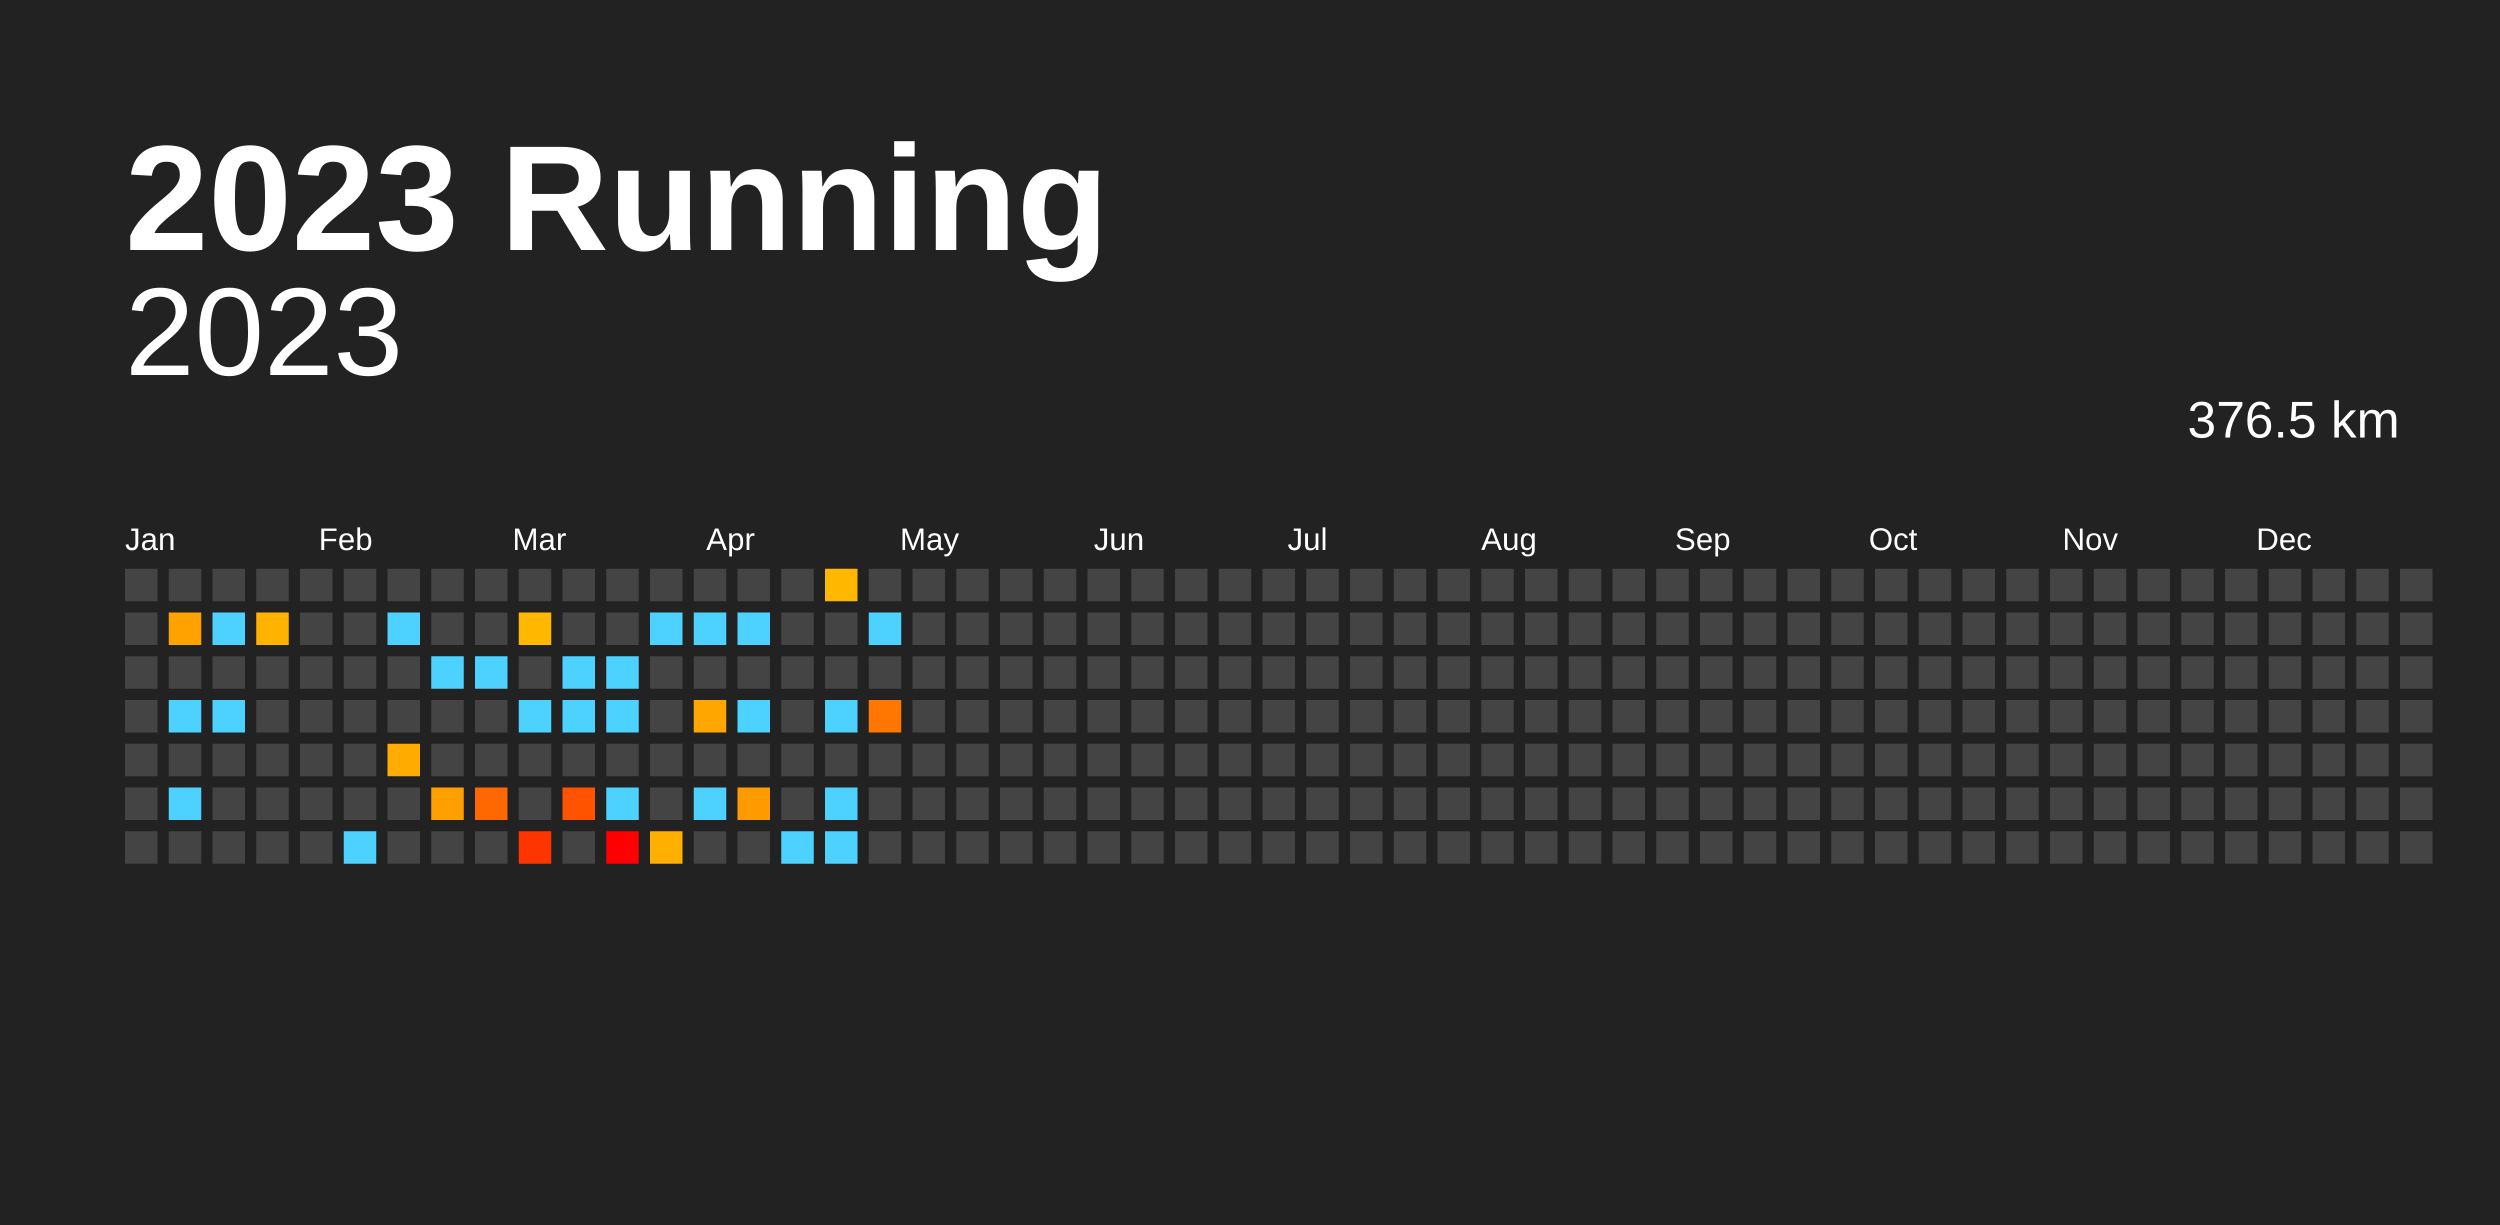
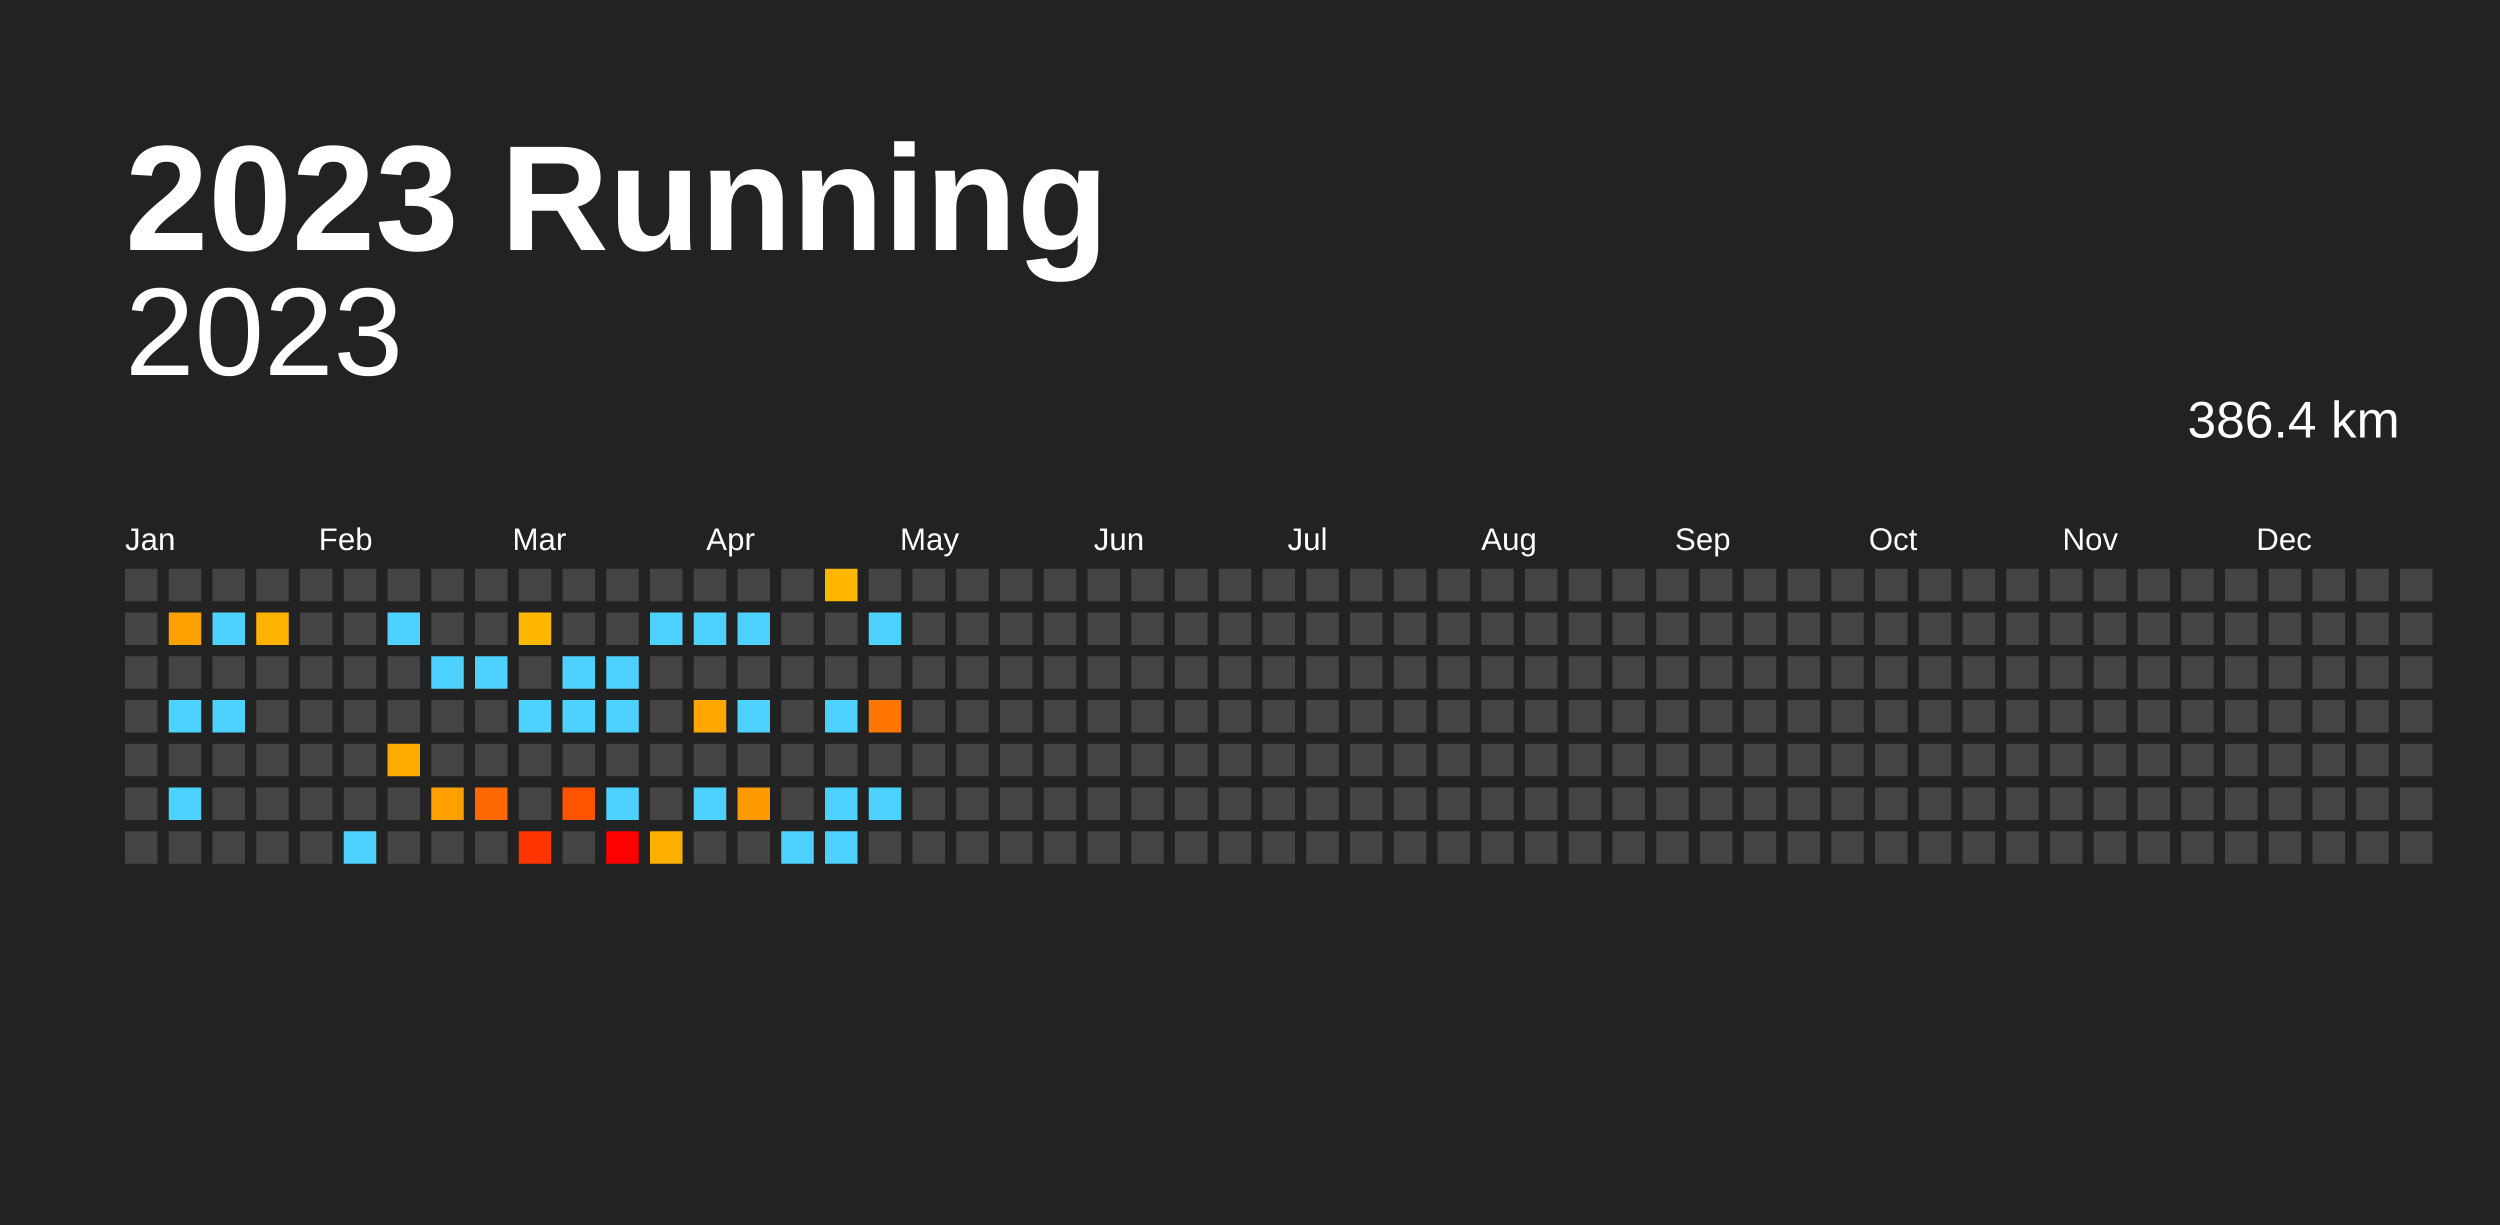
<svg xmlns="http://www.w3.org/2000/svg" baseProfile="full" height="98mm" version="1.1" viewBox="0,0,200,98" width="200mm">
  <defs />
  <rect fill="#222222" height="98" width="200" x="0" y="0" />
  <text fill="#FFFFFF" style="font-size:12px; font-family:Arial; font-weight:bold;" x="10" y="20">2023 Running</text>
  <text alignment-baseline="hanging" fill="#FFFFFF" style="font-size:10.0px; font-family:Arial;" x="10" y="30">2023</text>
-   <text alignment-baseline="hanging" fill="#FFFFFF" style="font-size:4.125px; font-family:Arial;" x="175" y="35">376.5 km</text>
+   <text alignment-baseline="hanging" fill="#FFFFFF" style="font-size:4.125px; font-family:Arial;" x="175" y="35">386.4 km</text>
  <text fill="#FFFFFF" style="font-size:2.5px; font-family:Arial" x="10.0" y="44">Jan</text>
  <text fill="#FFFFFF" style="font-size:2.5px; font-family:Arial" x="25.5" y="44">Feb</text>
  <text fill="#FFFFFF" style="font-size:2.5px; font-family:Arial" x="41.0" y="44">Mar</text>
  <text fill="#FFFFFF" style="font-size:2.5px; font-family:Arial" x="56.5" y="44">Apr</text>
  <text fill="#FFFFFF" style="font-size:2.5px; font-family:Arial" x="72.0" y="44">May</text>
  <text fill="#FFFFFF" style="font-size:2.5px; font-family:Arial" x="87.5" y="44">Jun</text>
  <text fill="#FFFFFF" style="font-size:2.5px; font-family:Arial" x="103.0" y="44">Jul</text>
  <text fill="#FFFFFF" style="font-size:2.5px; font-family:Arial" x="118.5" y="44">Aug</text>
  <text fill="#FFFFFF" style="font-size:2.5px; font-family:Arial" x="134.0" y="44">Sep</text>
  <text fill="#FFFFFF" style="font-size:2.5px; font-family:Arial" x="149.5" y="44">Oct</text>
  <text fill="#FFFFFF" style="font-size:2.5px; font-family:Arial" x="165.0" y="44">Nov</text>
  <text fill="#FFFFFF" style="font-size:2.5px; font-family:Arial" x="180.5" y="44">Dec</text>
  <rect fill="#444444" height="2.6" width="2.6" x="10.0" y="45.5" />
  <rect fill="#444444" height="2.6" width="2.6" x="10.0" y="49.0" />
  <rect fill="#444444" height="2.6" width="2.6" x="10.0" y="52.5" />
  <rect fill="#444444" height="2.6" width="2.6" x="10.0" y="56.0" />
  <rect fill="#444444" height="2.6" width="2.6" x="10.0" y="59.5" />
  <rect fill="#444444" height="2.6" width="2.6" x="10.0" y="63.0" />
  <rect fill="#444444" height="2.6" width="2.6" x="10.0" y="66.5" />
  <rect fill="#444444" height="2.6" width="2.6" x="13.5" y="45.5" />
  <rect fill="#ffa200" height="2.6" width="2.6" x="13.5" y="49.0" />
  <rect fill="#444444" height="2.6" width="2.6" x="13.5" y="52.5" />
  <rect fill="#4dd2ff" height="2.6" width="2.6" x="13.5" y="56.0" />
  <rect fill="#444444" height="2.6" width="2.6" x="13.5" y="59.5" />
  <rect fill="#4dd2ff" height="2.6" width="2.6" x="13.5" y="63.0" />
  <rect fill="#444444" height="2.6" width="2.6" x="13.5" y="66.5" />
  <rect fill="#444444" height="2.6" width="2.6" x="17.0" y="45.5" />
  <rect fill="#4dd2ff" height="2.6" width="2.6" x="17.0" y="49.0" />
  <rect fill="#444444" height="2.6" width="2.6" x="17.0" y="52.5" />
  <rect fill="#4dd2ff" height="2.6" width="2.6" x="17.0" y="56.0" />
  <rect fill="#444444" height="2.6" width="2.6" x="17.0" y="59.5" />
  <rect fill="#444444" height="2.6" width="2.6" x="17.0" y="63.0" />
  <rect fill="#444444" height="2.6" width="2.6" x="17.0" y="66.5" />
  <rect fill="#444444" height="2.6" width="2.6" x="20.5" y="45.5" />
  <rect fill="#ffb200" height="2.6" width="2.6" x="20.5" y="49.0" />
  <rect fill="#444444" height="2.6" width="2.6" x="20.5" y="52.5" />
  <rect fill="#444444" height="2.6" width="2.6" x="20.5" y="56.0" />
  <rect fill="#444444" height="2.6" width="2.6" x="20.5" y="59.5" />
  <rect fill="#444444" height="2.6" width="2.6" x="20.5" y="63.0" />
  <rect fill="#444444" height="2.6" width="2.6" x="20.5" y="66.5" />
  <rect fill="#444444" height="2.6" width="2.6" x="24.0" y="45.5" />
  <rect fill="#444444" height="2.6" width="2.6" x="24.0" y="49.0" />
  <rect fill="#444444" height="2.6" width="2.6" x="24.0" y="52.5" />
  <rect fill="#444444" height="2.6" width="2.6" x="24.0" y="56.0" />
  <rect fill="#444444" height="2.6" width="2.6" x="24.0" y="59.5" />
  <rect fill="#444444" height="2.6" width="2.6" x="24.0" y="63.0" />
  <rect fill="#444444" height="2.6" width="2.6" x="24.0" y="66.5" />
  <rect fill="#444444" height="2.6" width="2.6" x="27.5" y="45.5" />
  <rect fill="#444444" height="2.6" width="2.6" x="27.5" y="49.0" />
  <rect fill="#444444" height="2.6" width="2.6" x="27.5" y="52.5" />
  <rect fill="#444444" height="2.6" width="2.6" x="27.5" y="56.0" />
  <rect fill="#444444" height="2.6" width="2.6" x="27.5" y="59.5" />
  <rect fill="#444444" height="2.6" width="2.6" x="27.5" y="63.0" />
  <rect fill="#4dd2ff" height="2.6" width="2.6" x="27.5" y="66.5" />
  <rect fill="#444444" height="2.6" width="2.6" x="31.0" y="45.5" />
  <rect fill="#4dd2ff" height="2.6" width="2.6" x="31.0" y="49.0" />
  <rect fill="#444444" height="2.6" width="2.6" x="31.0" y="52.5" />
  <rect fill="#444444" height="2.6" width="2.6" x="31.0" y="56.0" />
  <rect fill="#ffab00" height="2.6" width="2.6" x="31.0" y="59.5" />
  <rect fill="#444444" height="2.6" width="2.6" x="31.0" y="63.0" />
  <rect fill="#444444" height="2.6" width="2.6" x="31.0" y="66.5" />
  <rect fill="#444444" height="2.6" width="2.6" x="34.5" y="45.5" />
  <rect fill="#444444" height="2.6" width="2.6" x="34.5" y="49.0" />
  <rect fill="#4dd2ff" height="2.6" width="2.6" x="34.5" y="52.5" />
  <rect fill="#444444" height="2.6" width="2.6" x="34.5" y="56.0" />
  <rect fill="#444444" height="2.6" width="2.6" x="34.5" y="59.5" />
  <rect fill="#ff9f00" height="2.6" width="2.6" x="34.5" y="63.0" />
  <rect fill="#444444" height="2.6" width="2.6" x="34.5" y="66.5" />
  <rect fill="#444444" height="2.6" width="2.6" x="38.0" y="45.5" />
  <rect fill="#444444" height="2.6" width="2.6" x="38.0" y="49.0" />
  <rect fill="#4dd2ff" height="2.6" width="2.6" x="38.0" y="52.5" />
  <rect fill="#444444" height="2.6" width="2.6" x="38.0" y="56.0" />
  <rect fill="#444444" height="2.6" width="2.6" x="38.0" y="59.5" />
  <rect fill="#ff6800" height="2.6" width="2.6" x="38.0" y="63.0" />
  <rect fill="#444444" height="2.6" width="2.6" x="38.0" y="66.5" />
  <rect fill="#444444" height="2.6" width="2.6" x="41.5" y="45.5" />
  <rect fill="#ffb700" height="2.6" width="2.6" x="41.5" y="49.0" />
  <rect fill="#444444" height="2.6" width="2.6" x="41.5" y="52.5" />
  <rect fill="#4dd2ff" height="2.6" width="2.6" x="41.5" y="56.0" />
  <rect fill="#444444" height="2.6" width="2.6" x="41.5" y="59.5" />
  <rect fill="#444444" height="2.6" width="2.6" x="41.5" y="63.0" />
  <rect fill="#ff3500" height="2.6" width="2.6" x="41.5" y="66.5" />
  <rect fill="#444444" height="2.6" width="2.6" x="45.0" y="45.5" />
  <rect fill="#444444" height="2.6" width="2.6" x="45.0" y="49.0" />
  <rect fill="#4dd2ff" height="2.6" width="2.6" x="45.0" y="52.5" />
  <rect fill="#4dd2ff" height="2.6" width="2.6" x="45.0" y="56.0" />
  <rect fill="#444444" height="2.6" width="2.6" x="45.0" y="59.5" />
  <rect fill="#ff5300" height="2.6" width="2.6" x="45.0" y="63.0" />
  <rect fill="#444444" height="2.6" width="2.6" x="45.0" y="66.5" />
  <rect fill="#444444" height="2.6" width="2.6" x="48.5" y="45.5" />
  <rect fill="#444444" height="2.6" width="2.6" x="48.5" y="49.0" />
  <rect fill="#4dd2ff" height="2.6" width="2.6" x="48.5" y="52.5" />
  <rect fill="#4dd2ff" height="2.6" width="2.6" x="48.5" y="56.0" />
  <rect fill="#444444" height="2.6" width="2.6" x="48.5" y="59.5" />
  <rect fill="#4dd2ff" height="2.6" width="2.6" x="48.5" y="63.0" />
  <rect fill="red" height="2.6" width="2.6" x="48.5" y="66.5" />
  <rect fill="#444444" height="2.6" width="2.6" x="52.0" y="45.5" />
  <rect fill="#4dd2ff" height="2.6" width="2.6" x="52.0" y="49.0" />
  <rect fill="#444444" height="2.6" width="2.6" x="52.0" y="52.5" />
  <rect fill="#444444" height="2.6" width="2.6" x="52.0" y="56.0" />
  <rect fill="#444444" height="2.6" width="2.6" x="52.0" y="59.5" />
  <rect fill="#444444" height="2.6" width="2.6" x="52.0" y="63.0" />
  <rect fill="#ffaf00" height="2.6" width="2.6" x="52.0" y="66.5" />
  <rect fill="#444444" height="2.6" width="2.6" x="55.5" y="45.5" />
  <rect fill="#4dd2ff" height="2.6" width="2.6" x="55.5" y="49.0" />
  <rect fill="#444444" height="2.6" width="2.6" x="55.5" y="52.5" />
  <rect fill="#ffa700" height="2.6" width="2.6" x="55.5" y="56.0" />
  <rect fill="#444444" height="2.6" width="2.6" x="55.5" y="59.5" />
  <rect fill="#4dd2ff" height="2.6" width="2.6" x="55.5" y="63.0" />
  <rect fill="#444444" height="2.6" width="2.6" x="55.5" y="66.5" />
  <rect fill="#444444" height="2.6" width="2.6" x="59.0" y="45.5" />
  <rect fill="#4dd2ff" height="2.6" width="2.6" x="59.0" y="49.0" />
  <rect fill="#444444" height="2.6" width="2.6" x="59.0" y="52.5" />
  <rect fill="#4dd2ff" height="2.6" width="2.6" x="59.0" y="56.0" />
  <rect fill="#444444" height="2.6" width="2.6" x="59.0" y="59.5" />
  <rect fill="#ff9b00" height="2.6" width="2.6" x="59.0" y="63.0" />
  <rect fill="#444444" height="2.6" width="2.6" x="59.0" y="66.5" />
  <rect fill="#444444" height="2.6" width="2.6" x="62.5" y="45.5" />
  <rect fill="#444444" height="2.6" width="2.6" x="62.5" y="49.0" />
  <rect fill="#444444" height="2.6" width="2.6" x="62.5" y="52.5" />
  <rect fill="#444444" height="2.6" width="2.6" x="62.5" y="56.0" />
  <rect fill="#444444" height="2.6" width="2.6" x="62.5" y="59.5" />
  <rect fill="#444444" height="2.6" width="2.6" x="62.5" y="63.0" />
  <rect fill="#4dd2ff" height="2.6" width="2.6" x="62.5" y="66.5" />
  <rect fill="#ffb700" height="2.6" width="2.6" x="66.0" y="45.5" />
  <rect fill="#444444" height="2.6" width="2.6" x="66.0" y="49.0" />
  <rect fill="#444444" height="2.6" width="2.6" x="66.0" y="52.5" />
  <rect fill="#4dd2ff" height="2.6" width="2.6" x="66.0" y="56.0" />
  <rect fill="#444444" height="2.6" width="2.6" x="66.0" y="59.5" />
  <rect fill="#4dd2ff" height="2.6" width="2.6" x="66.0" y="63.0" />
  <rect fill="#4dd2ff" height="2.6" width="2.6" x="66.0" y="66.5" />
  <rect fill="#444444" height="2.6" width="2.6" x="69.5" y="45.5" />
  <rect fill="#4dd2ff" height="2.6" width="2.6" x="69.5" y="49.0" />
  <rect fill="#444444" height="2.6" width="2.6" x="69.5" y="52.5" />
  <rect fill="#ff7600" height="2.6" width="2.6" x="69.5" y="56.0" />
  <rect fill="#444444" height="2.6" width="2.6" x="69.5" y="59.5" />
-   <rect fill="#444444" height="2.6" width="2.6" x="69.5" y="63.0" />
+   <rect fill="#4dd2ff" height="2.6" width="2.6" x="69.5" y="63.0" />
  <rect fill="#444444" height="2.6" width="2.6" x="69.5" y="66.5" />
  <rect fill="#444444" height="2.6" width="2.6" x="73.0" y="45.5" />
  <rect fill="#444444" height="2.6" width="2.6" x="73.0" y="49.0" />
  <rect fill="#444444" height="2.6" width="2.6" x="73.0" y="52.5" />
  <rect fill="#444444" height="2.6" width="2.6" x="73.0" y="56.0" />
  <rect fill="#444444" height="2.6" width="2.6" x="73.0" y="59.5" />
  <rect fill="#444444" height="2.6" width="2.6" x="73.0" y="63.0" />
  <rect fill="#444444" height="2.6" width="2.6" x="73.0" y="66.5" />
  <rect fill="#444444" height="2.6" width="2.6" x="76.5" y="45.5" />
  <rect fill="#444444" height="2.6" width="2.6" x="76.5" y="49.0" />
  <rect fill="#444444" height="2.6" width="2.6" x="76.5" y="52.5" />
  <rect fill="#444444" height="2.6" width="2.6" x="76.5" y="56.0" />
  <rect fill="#444444" height="2.6" width="2.6" x="76.5" y="59.5" />
  <rect fill="#444444" height="2.6" width="2.6" x="76.5" y="63.0" />
  <rect fill="#444444" height="2.6" width="2.6" x="76.5" y="66.5" />
  <rect fill="#444444" height="2.6" width="2.6" x="80.0" y="45.5" />
  <rect fill="#444444" height="2.6" width="2.6" x="80.0" y="49.0" />
  <rect fill="#444444" height="2.6" width="2.6" x="80.0" y="52.5" />
  <rect fill="#444444" height="2.6" width="2.6" x="80.0" y="56.0" />
  <rect fill="#444444" height="2.6" width="2.6" x="80.0" y="59.5" />
  <rect fill="#444444" height="2.6" width="2.6" x="80.0" y="63.0" />
  <rect fill="#444444" height="2.6" width="2.6" x="80.0" y="66.5" />
  <rect fill="#444444" height="2.6" width="2.6" x="83.5" y="45.5" />
  <rect fill="#444444" height="2.6" width="2.6" x="83.5" y="49.0" />
  <rect fill="#444444" height="2.6" width="2.6" x="83.5" y="52.5" />
  <rect fill="#444444" height="2.6" width="2.6" x="83.5" y="56.0" />
  <rect fill="#444444" height="2.6" width="2.6" x="83.5" y="59.5" />
  <rect fill="#444444" height="2.6" width="2.6" x="83.5" y="63.0" />
  <rect fill="#444444" height="2.6" width="2.6" x="83.5" y="66.5" />
  <rect fill="#444444" height="2.6" width="2.6" x="87.0" y="45.5" />
  <rect fill="#444444" height="2.6" width="2.6" x="87.0" y="49.0" />
  <rect fill="#444444" height="2.6" width="2.6" x="87.0" y="52.5" />
  <rect fill="#444444" height="2.6" width="2.6" x="87.0" y="56.0" />
  <rect fill="#444444" height="2.6" width="2.6" x="87.0" y="59.5" />
  <rect fill="#444444" height="2.6" width="2.6" x="87.0" y="63.0" />
  <rect fill="#444444" height="2.6" width="2.6" x="87.0" y="66.5" />
  <rect fill="#444444" height="2.6" width="2.6" x="90.5" y="45.5" />
  <rect fill="#444444" height="2.6" width="2.6" x="90.5" y="49.0" />
  <rect fill="#444444" height="2.6" width="2.6" x="90.5" y="52.5" />
  <rect fill="#444444" height="2.6" width="2.6" x="90.5" y="56.0" />
  <rect fill="#444444" height="2.6" width="2.6" x="90.5" y="59.5" />
  <rect fill="#444444" height="2.6" width="2.6" x="90.5" y="63.0" />
  <rect fill="#444444" height="2.6" width="2.6" x="90.5" y="66.5" />
  <rect fill="#444444" height="2.6" width="2.6" x="94.0" y="45.5" />
  <rect fill="#444444" height="2.6" width="2.6" x="94.0" y="49.0" />
  <rect fill="#444444" height="2.6" width="2.6" x="94.0" y="52.5" />
  <rect fill="#444444" height="2.6" width="2.6" x="94.0" y="56.0" />
  <rect fill="#444444" height="2.6" width="2.6" x="94.0" y="59.5" />
  <rect fill="#444444" height="2.6" width="2.6" x="94.0" y="63.0" />
  <rect fill="#444444" height="2.6" width="2.6" x="94.0" y="66.5" />
  <rect fill="#444444" height="2.6" width="2.6" x="97.5" y="45.5" />
  <rect fill="#444444" height="2.6" width="2.6" x="97.5" y="49.0" />
  <rect fill="#444444" height="2.6" width="2.6" x="97.5" y="52.5" />
  <rect fill="#444444" height="2.6" width="2.6" x="97.5" y="56.0" />
  <rect fill="#444444" height="2.6" width="2.6" x="97.5" y="59.5" />
  <rect fill="#444444" height="2.6" width="2.6" x="97.5" y="63.0" />
  <rect fill="#444444" height="2.6" width="2.6" x="97.5" y="66.5" />
  <rect fill="#444444" height="2.6" width="2.6" x="101.0" y="45.5" />
  <rect fill="#444444" height="2.6" width="2.6" x="101.0" y="49.0" />
  <rect fill="#444444" height="2.6" width="2.6" x="101.0" y="52.5" />
  <rect fill="#444444" height="2.6" width="2.6" x="101.0" y="56.0" />
  <rect fill="#444444" height="2.6" width="2.6" x="101.0" y="59.5" />
  <rect fill="#444444" height="2.6" width="2.6" x="101.0" y="63.0" />
  <rect fill="#444444" height="2.6" width="2.6" x="101.0" y="66.5" />
  <rect fill="#444444" height="2.6" width="2.6" x="104.5" y="45.5" />
  <rect fill="#444444" height="2.6" width="2.6" x="104.5" y="49.0" />
  <rect fill="#444444" height="2.6" width="2.6" x="104.5" y="52.5" />
  <rect fill="#444444" height="2.6" width="2.6" x="104.5" y="56.0" />
  <rect fill="#444444" height="2.6" width="2.6" x="104.5" y="59.5" />
  <rect fill="#444444" height="2.6" width="2.6" x="104.5" y="63.0" />
  <rect fill="#444444" height="2.6" width="2.6" x="104.5" y="66.5" />
  <rect fill="#444444" height="2.6" width="2.6" x="108.0" y="45.5" />
  <rect fill="#444444" height="2.6" width="2.6" x="108.0" y="49.0" />
  <rect fill="#444444" height="2.6" width="2.6" x="108.0" y="52.5" />
  <rect fill="#444444" height="2.6" width="2.6" x="108.0" y="56.0" />
  <rect fill="#444444" height="2.6" width="2.6" x="108.0" y="59.5" />
  <rect fill="#444444" height="2.6" width="2.6" x="108.0" y="63.0" />
  <rect fill="#444444" height="2.6" width="2.6" x="108.0" y="66.5" />
  <rect fill="#444444" height="2.6" width="2.6" x="111.5" y="45.5" />
  <rect fill="#444444" height="2.6" width="2.6" x="111.5" y="49.0" />
  <rect fill="#444444" height="2.6" width="2.6" x="111.5" y="52.5" />
  <rect fill="#444444" height="2.6" width="2.6" x="111.5" y="56.0" />
  <rect fill="#444444" height="2.6" width="2.6" x="111.5" y="59.5" />
  <rect fill="#444444" height="2.6" width="2.6" x="111.5" y="63.0" />
  <rect fill="#444444" height="2.6" width="2.6" x="111.5" y="66.5" />
  <rect fill="#444444" height="2.6" width="2.6" x="115.0" y="45.5" />
  <rect fill="#444444" height="2.6" width="2.6" x="115.0" y="49.0" />
  <rect fill="#444444" height="2.6" width="2.6" x="115.0" y="52.5" />
  <rect fill="#444444" height="2.6" width="2.6" x="115.0" y="56.0" />
  <rect fill="#444444" height="2.6" width="2.6" x="115.0" y="59.5" />
  <rect fill="#444444" height="2.6" width="2.6" x="115.0" y="63.0" />
  <rect fill="#444444" height="2.6" width="2.6" x="115.0" y="66.5" />
  <rect fill="#444444" height="2.6" width="2.6" x="118.5" y="45.5" />
  <rect fill="#444444" height="2.6" width="2.6" x="118.5" y="49.0" />
  <rect fill="#444444" height="2.6" width="2.6" x="118.5" y="52.5" />
  <rect fill="#444444" height="2.6" width="2.6" x="118.5" y="56.0" />
  <rect fill="#444444" height="2.6" width="2.6" x="118.5" y="59.5" />
  <rect fill="#444444" height="2.6" width="2.6" x="118.5" y="63.0" />
  <rect fill="#444444" height="2.6" width="2.6" x="118.5" y="66.5" />
  <rect fill="#444444" height="2.6" width="2.6" x="122.0" y="45.5" />
  <rect fill="#444444" height="2.6" width="2.6" x="122.0" y="49.0" />
  <rect fill="#444444" height="2.6" width="2.6" x="122.0" y="52.5" />
  <rect fill="#444444" height="2.6" width="2.6" x="122.0" y="56.0" />
  <rect fill="#444444" height="2.6" width="2.6" x="122.0" y="59.5" />
  <rect fill="#444444" height="2.6" width="2.6" x="122.0" y="63.0" />
  <rect fill="#444444" height="2.6" width="2.6" x="122.0" y="66.5" />
  <rect fill="#444444" height="2.6" width="2.6" x="125.5" y="45.5" />
  <rect fill="#444444" height="2.6" width="2.6" x="125.5" y="49.0" />
  <rect fill="#444444" height="2.6" width="2.6" x="125.5" y="52.5" />
  <rect fill="#444444" height="2.6" width="2.6" x="125.5" y="56.0" />
  <rect fill="#444444" height="2.6" width="2.6" x="125.5" y="59.5" />
  <rect fill="#444444" height="2.6" width="2.6" x="125.5" y="63.0" />
  <rect fill="#444444" height="2.6" width="2.6" x="125.5" y="66.5" />
  <rect fill="#444444" height="2.6" width="2.6" x="129.0" y="45.5" />
  <rect fill="#444444" height="2.6" width="2.6" x="129.0" y="49.0" />
  <rect fill="#444444" height="2.6" width="2.6" x="129.0" y="52.5" />
  <rect fill="#444444" height="2.6" width="2.6" x="129.0" y="56.0" />
  <rect fill="#444444" height="2.6" width="2.6" x="129.0" y="59.5" />
  <rect fill="#444444" height="2.6" width="2.6" x="129.0" y="63.0" />
  <rect fill="#444444" height="2.6" width="2.6" x="129.0" y="66.5" />
  <rect fill="#444444" height="2.6" width="2.6" x="132.5" y="45.5" />
  <rect fill="#444444" height="2.6" width="2.6" x="132.5" y="49.0" />
  <rect fill="#444444" height="2.6" width="2.6" x="132.5" y="52.5" />
  <rect fill="#444444" height="2.6" width="2.6" x="132.5" y="56.0" />
  <rect fill="#444444" height="2.6" width="2.6" x="132.5" y="59.5" />
  <rect fill="#444444" height="2.6" width="2.6" x="132.5" y="63.0" />
  <rect fill="#444444" height="2.6" width="2.6" x="132.5" y="66.5" />
  <rect fill="#444444" height="2.6" width="2.6" x="136.0" y="45.5" />
  <rect fill="#444444" height="2.6" width="2.6" x="136.0" y="49.0" />
  <rect fill="#444444" height="2.6" width="2.6" x="136.0" y="52.5" />
  <rect fill="#444444" height="2.6" width="2.6" x="136.0" y="56.0" />
  <rect fill="#444444" height="2.6" width="2.6" x="136.0" y="59.5" />
  <rect fill="#444444" height="2.6" width="2.6" x="136.0" y="63.0" />
  <rect fill="#444444" height="2.6" width="2.6" x="136.0" y="66.5" />
  <rect fill="#444444" height="2.6" width="2.6" x="139.5" y="45.5" />
  <rect fill="#444444" height="2.6" width="2.6" x="139.5" y="49.0" />
  <rect fill="#444444" height="2.6" width="2.6" x="139.5" y="52.5" />
  <rect fill="#444444" height="2.6" width="2.6" x="139.5" y="56.0" />
  <rect fill="#444444" height="2.6" width="2.6" x="139.5" y="59.5" />
  <rect fill="#444444" height="2.6" width="2.6" x="139.5" y="63.0" />
  <rect fill="#444444" height="2.6" width="2.6" x="139.5" y="66.5" />
  <rect fill="#444444" height="2.6" width="2.6" x="143.0" y="45.5" />
  <rect fill="#444444" height="2.6" width="2.6" x="143.0" y="49.0" />
  <rect fill="#444444" height="2.6" width="2.6" x="143.0" y="52.5" />
  <rect fill="#444444" height="2.6" width="2.6" x="143.0" y="56.0" />
  <rect fill="#444444" height="2.6" width="2.6" x="143.0" y="59.5" />
  <rect fill="#444444" height="2.6" width="2.6" x="143.0" y="63.0" />
  <rect fill="#444444" height="2.6" width="2.6" x="143.0" y="66.5" />
  <rect fill="#444444" height="2.6" width="2.6" x="146.5" y="45.5" />
  <rect fill="#444444" height="2.6" width="2.6" x="146.5" y="49.0" />
  <rect fill="#444444" height="2.6" width="2.6" x="146.5" y="52.5" />
  <rect fill="#444444" height="2.6" width="2.6" x="146.5" y="56.0" />
  <rect fill="#444444" height="2.6" width="2.6" x="146.5" y="59.5" />
  <rect fill="#444444" height="2.6" width="2.6" x="146.5" y="63.0" />
  <rect fill="#444444" height="2.6" width="2.6" x="146.5" y="66.5" />
  <rect fill="#444444" height="2.6" width="2.6" x="150.0" y="45.5" />
  <rect fill="#444444" height="2.6" width="2.6" x="150.0" y="49.0" />
  <rect fill="#444444" height="2.6" width="2.6" x="150.0" y="52.5" />
  <rect fill="#444444" height="2.6" width="2.6" x="150.0" y="56.0" />
  <rect fill="#444444" height="2.6" width="2.6" x="150.0" y="59.5" />
  <rect fill="#444444" height="2.6" width="2.6" x="150.0" y="63.0" />
  <rect fill="#444444" height="2.6" width="2.6" x="150.0" y="66.5" />
  <rect fill="#444444" height="2.6" width="2.6" x="153.5" y="45.5" />
  <rect fill="#444444" height="2.6" width="2.6" x="153.5" y="49.0" />
  <rect fill="#444444" height="2.6" width="2.6" x="153.5" y="52.5" />
  <rect fill="#444444" height="2.6" width="2.6" x="153.5" y="56.0" />
  <rect fill="#444444" height="2.6" width="2.6" x="153.5" y="59.5" />
  <rect fill="#444444" height="2.6" width="2.6" x="153.5" y="63.0" />
  <rect fill="#444444" height="2.6" width="2.6" x="153.5" y="66.5" />
  <rect fill="#444444" height="2.6" width="2.6" x="157.0" y="45.5" />
  <rect fill="#444444" height="2.6" width="2.6" x="157.0" y="49.0" />
  <rect fill="#444444" height="2.6" width="2.6" x="157.0" y="52.5" />
  <rect fill="#444444" height="2.6" width="2.6" x="157.0" y="56.0" />
  <rect fill="#444444" height="2.6" width="2.6" x="157.0" y="59.5" />
  <rect fill="#444444" height="2.6" width="2.6" x="157.0" y="63.0" />
  <rect fill="#444444" height="2.6" width="2.6" x="157.0" y="66.5" />
  <rect fill="#444444" height="2.6" width="2.6" x="160.5" y="45.5" />
  <rect fill="#444444" height="2.6" width="2.6" x="160.5" y="49.0" />
  <rect fill="#444444" height="2.6" width="2.6" x="160.5" y="52.5" />
  <rect fill="#444444" height="2.6" width="2.6" x="160.5" y="56.0" />
  <rect fill="#444444" height="2.6" width="2.6" x="160.5" y="59.5" />
  <rect fill="#444444" height="2.6" width="2.6" x="160.5" y="63.0" />
  <rect fill="#444444" height="2.6" width="2.6" x="160.5" y="66.5" />
  <rect fill="#444444" height="2.6" width="2.6" x="164.0" y="45.5" />
  <rect fill="#444444" height="2.6" width="2.6" x="164.0" y="49.0" />
  <rect fill="#444444" height="2.6" width="2.6" x="164.0" y="52.5" />
  <rect fill="#444444" height="2.6" width="2.6" x="164.0" y="56.0" />
  <rect fill="#444444" height="2.6" width="2.6" x="164.0" y="59.5" />
  <rect fill="#444444" height="2.6" width="2.6" x="164.0" y="63.0" />
  <rect fill="#444444" height="2.6" width="2.6" x="164.0" y="66.5" />
  <rect fill="#444444" height="2.6" width="2.6" x="167.5" y="45.5" />
  <rect fill="#444444" height="2.6" width="2.6" x="167.5" y="49.0" />
  <rect fill="#444444" height="2.6" width="2.6" x="167.5" y="52.5" />
  <rect fill="#444444" height="2.6" width="2.6" x="167.5" y="56.0" />
  <rect fill="#444444" height="2.6" width="2.6" x="167.5" y="59.5" />
  <rect fill="#444444" height="2.6" width="2.6" x="167.5" y="63.0" />
  <rect fill="#444444" height="2.6" width="2.6" x="167.5" y="66.5" />
  <rect fill="#444444" height="2.6" width="2.6" x="171.0" y="45.5" />
  <rect fill="#444444" height="2.6" width="2.6" x="171.0" y="49.0" />
  <rect fill="#444444" height="2.6" width="2.6" x="171.0" y="52.5" />
  <rect fill="#444444" height="2.6" width="2.6" x="171.0" y="56.0" />
  <rect fill="#444444" height="2.6" width="2.6" x="171.0" y="59.5" />
  <rect fill="#444444" height="2.6" width="2.6" x="171.0" y="63.0" />
  <rect fill="#444444" height="2.6" width="2.6" x="171.0" y="66.5" />
  <rect fill="#444444" height="2.6" width="2.6" x="174.5" y="45.5" />
  <rect fill="#444444" height="2.6" width="2.6" x="174.5" y="49.0" />
  <rect fill="#444444" height="2.6" width="2.6" x="174.5" y="52.5" />
  <rect fill="#444444" height="2.6" width="2.6" x="174.5" y="56.0" />
  <rect fill="#444444" height="2.6" width="2.6" x="174.5" y="59.5" />
  <rect fill="#444444" height="2.6" width="2.6" x="174.5" y="63.0" />
  <rect fill="#444444" height="2.6" width="2.6" x="174.5" y="66.5" />
  <rect fill="#444444" height="2.6" width="2.6" x="178.0" y="45.5" />
  <rect fill="#444444" height="2.6" width="2.6" x="178.0" y="49.0" />
  <rect fill="#444444" height="2.6" width="2.6" x="178.0" y="52.5" />
  <rect fill="#444444" height="2.6" width="2.6" x="178.0" y="56.0" />
  <rect fill="#444444" height="2.6" width="2.6" x="178.0" y="59.5" />
  <rect fill="#444444" height="2.6" width="2.6" x="178.0" y="63.0" />
  <rect fill="#444444" height="2.6" width="2.6" x="178.0" y="66.5" />
  <rect fill="#444444" height="2.6" width="2.6" x="181.5" y="45.5" />
  <rect fill="#444444" height="2.6" width="2.6" x="181.5" y="49.0" />
  <rect fill="#444444" height="2.6" width="2.6" x="181.5" y="52.5" />
  <rect fill="#444444" height="2.6" width="2.6" x="181.5" y="56.0" />
  <rect fill="#444444" height="2.6" width="2.6" x="181.5" y="59.5" />
  <rect fill="#444444" height="2.6" width="2.6" x="181.5" y="63.0" />
  <rect fill="#444444" height="2.6" width="2.6" x="181.5" y="66.5" />
  <rect fill="#444444" height="2.6" width="2.6" x="185.0" y="45.5" />
  <rect fill="#444444" height="2.6" width="2.6" x="185.0" y="49.0" />
  <rect fill="#444444" height="2.6" width="2.6" x="185.0" y="52.5" />
  <rect fill="#444444" height="2.6" width="2.6" x="185.0" y="56.0" />
  <rect fill="#444444" height="2.6" width="2.6" x="185.0" y="59.5" />
  <rect fill="#444444" height="2.6" width="2.6" x="185.0" y="63.0" />
  <rect fill="#444444" height="2.6" width="2.6" x="185.0" y="66.5" />
  <rect fill="#444444" height="2.6" width="2.6" x="188.5" y="45.5" />
  <rect fill="#444444" height="2.6" width="2.6" x="188.5" y="49.0" />
  <rect fill="#444444" height="2.6" width="2.6" x="188.5" y="52.5" />
  <rect fill="#444444" height="2.6" width="2.6" x="188.5" y="56.0" />
  <rect fill="#444444" height="2.6" width="2.6" x="188.5" y="59.5" />
  <rect fill="#444444" height="2.6" width="2.6" x="188.5" y="63.0" />
  <rect fill="#444444" height="2.6" width="2.6" x="188.5" y="66.5" />
  <rect fill="#444444" height="2.6" width="2.6" x="192.0" y="45.5" />
  <rect fill="#444444" height="2.6" width="2.6" x="192.0" y="49.0" />
  <rect fill="#444444" height="2.6" width="2.6" x="192.0" y="52.5" />
  <rect fill="#444444" height="2.6" width="2.6" x="192.0" y="56.0" />
  <rect fill="#444444" height="2.6" width="2.6" x="192.0" y="59.5" />
  <rect fill="#444444" height="2.6" width="2.6" x="192.0" y="63.0" />
  <rect fill="#444444" height="2.6" width="2.6" x="192.0" y="66.5" />
</svg>
